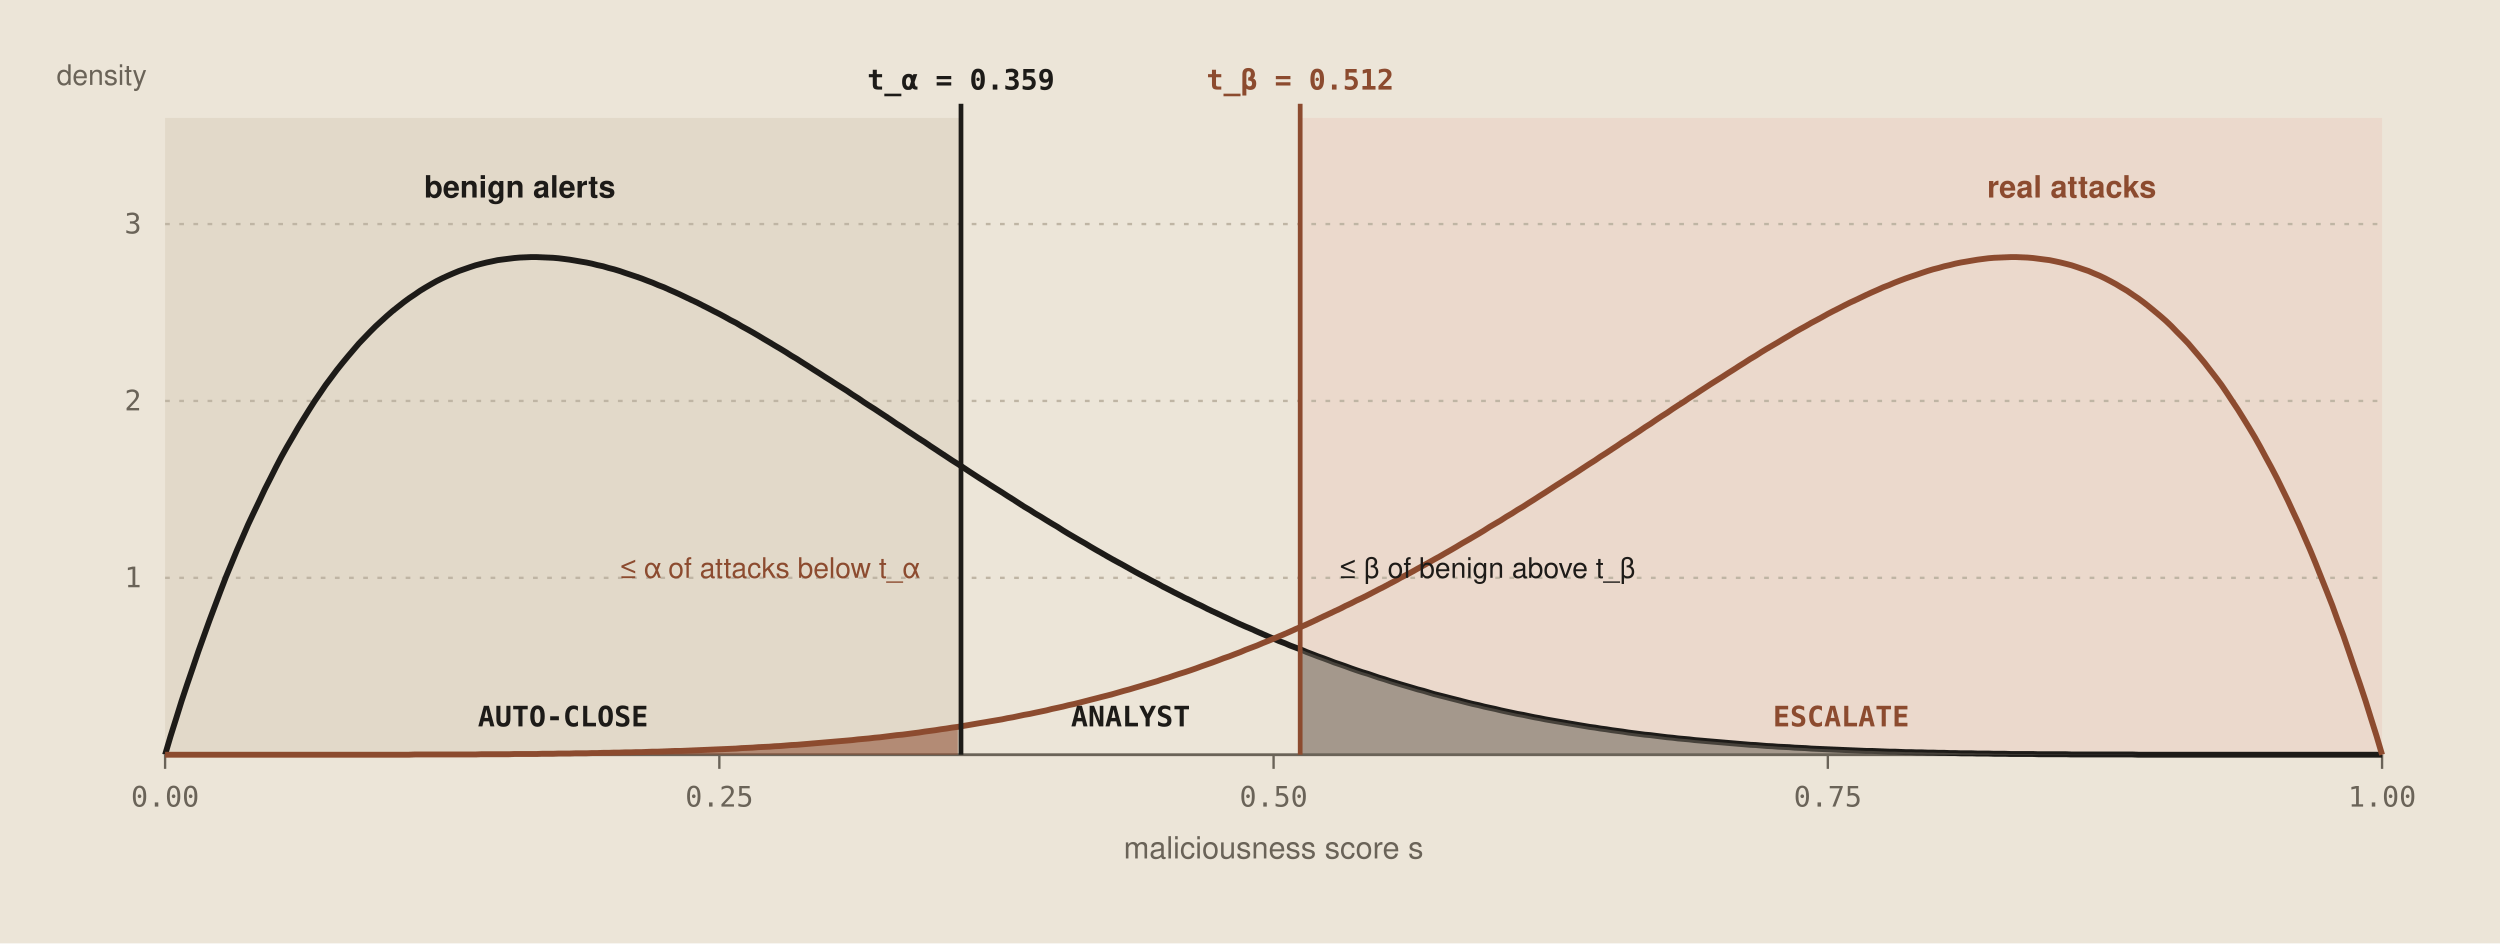
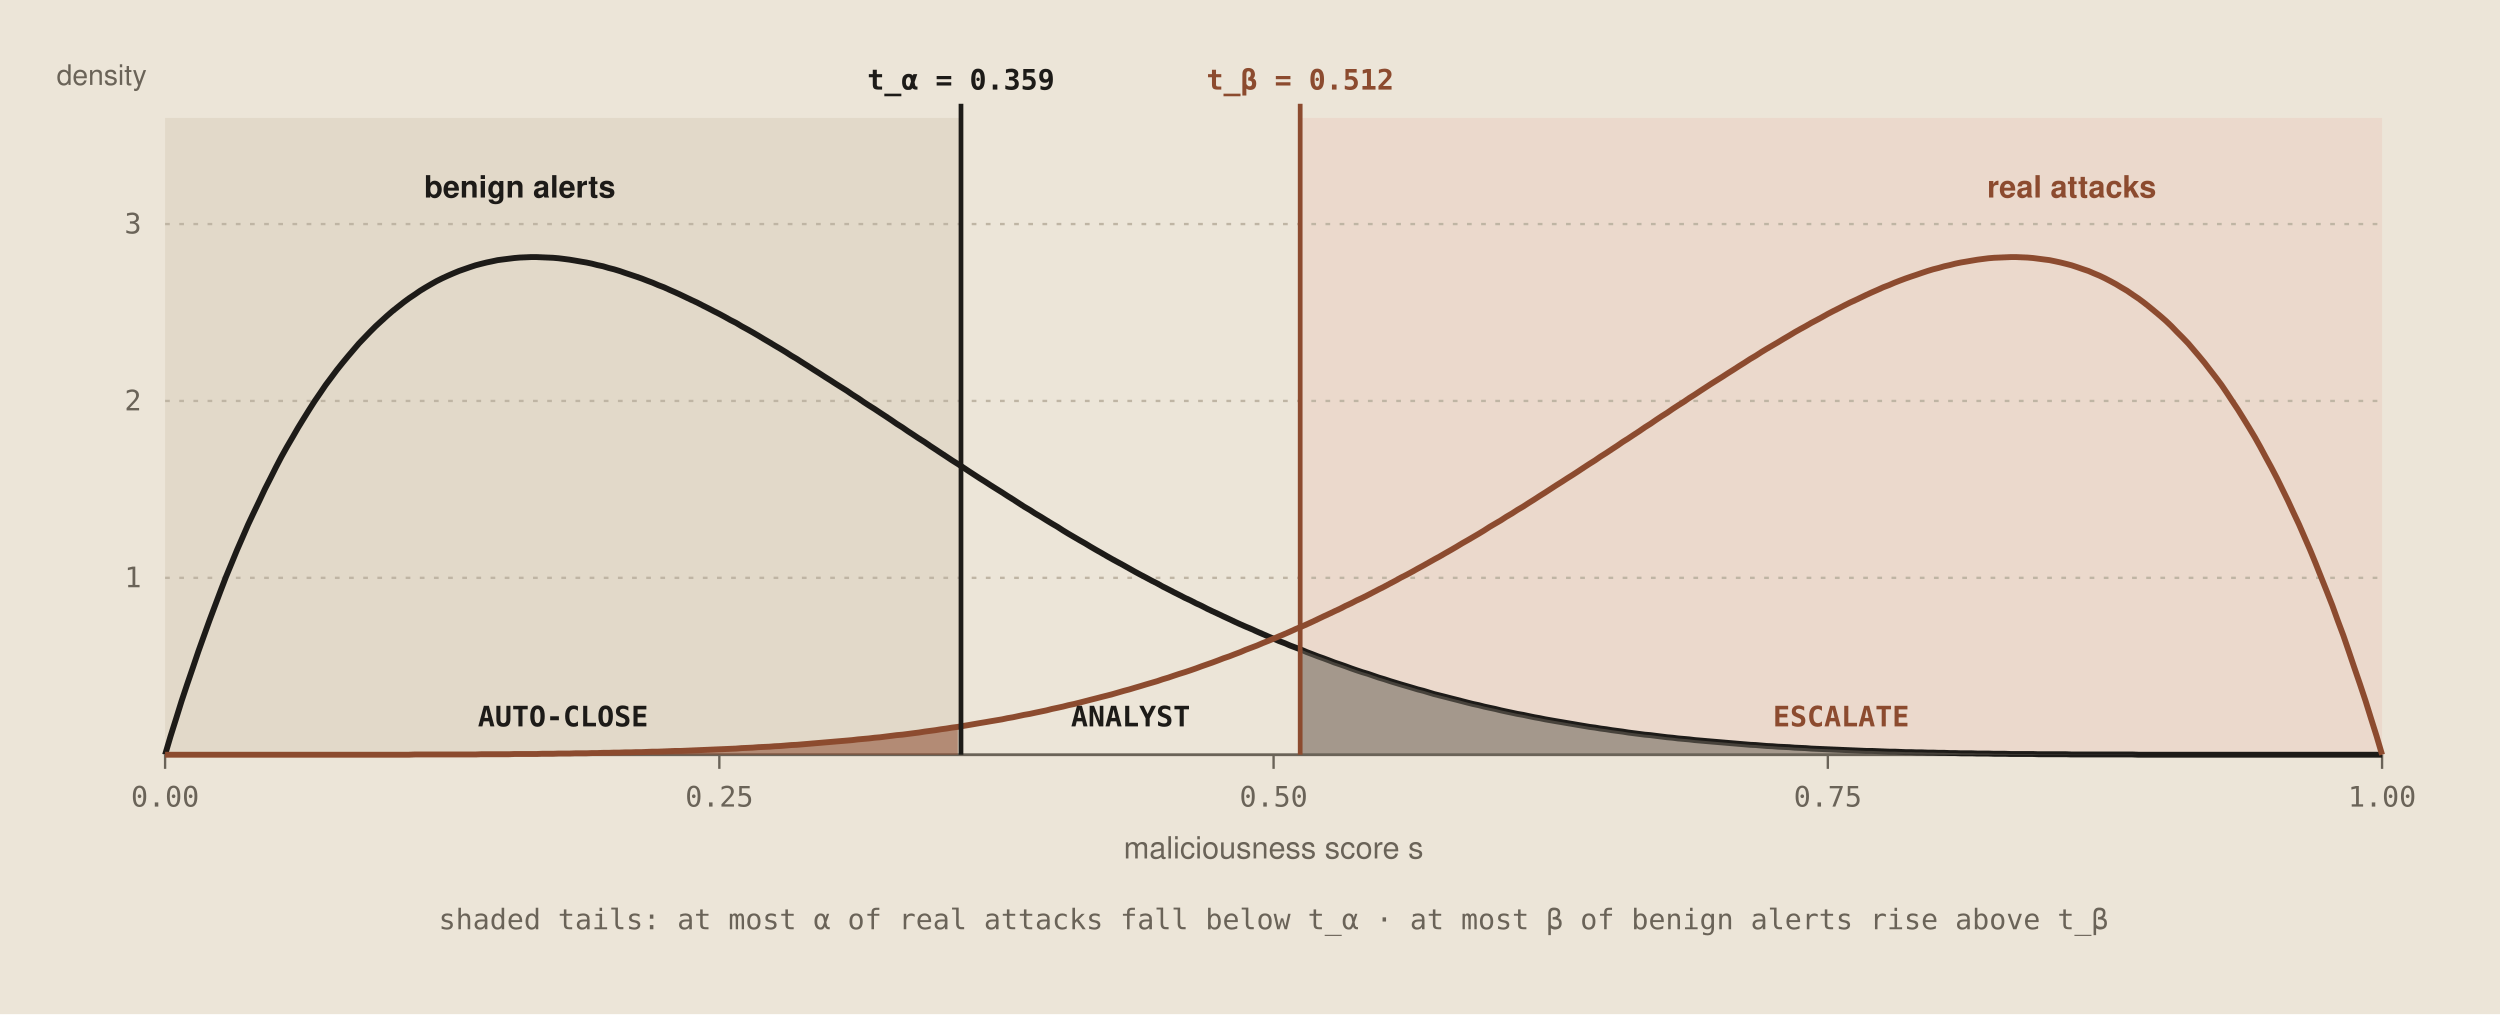
- <svg xmlns="http://www.w3.org/2000/svg" viewBox="0 0 1060 400" role="img" aria-label="Conformal gate: score densities of benign and malicious alerts with the two calibrated thresholds; at most alpha of real attacks fall in the auto-close zone and at most beta of benign alerts page on-call.">
+ <svg xmlns="http://www.w3.org/2000/svg" viewBox="0 0 1060 430" role="img" aria-label="Conformal gate: score densities of benign and malicious alerts with the two calibrated thresholds; at most alpha of real attacks fall in the auto-close zone and at most beta of benign alerts page on-call.">
  <defs>
    <marker id="conformal-ah-ink" viewBox="0 0 10 10" refX="9" refY="5" markerWidth="7" markerHeight="7" orient="auto-start-reverse">
      <path d="M0,0 L10,5 L0,10 z" style="fill:#1D1B18" />
    </marker>
    <marker id="conformal-ah-muted" viewBox="0 0 10 10" refX="9" refY="5" markerWidth="7" markerHeight="7" orient="auto-start-reverse">
      <path d="M0,0 L10,5 L0,10 z" style="fill:#6A6358" />
    </marker>
    <marker id="conformal-ah-accent" viewBox="0 0 10 10" refX="9" refY="5" markerWidth="7" markerHeight="7" orient="auto-start-reverse">
      <path d="M0,0 L10,5 L0,10 z" style="fill:#4A453E" />
    </marker>
    <marker id="conformal-ah-trust" viewBox="0 0 10 10" refX="9" refY="5" markerWidth="7" markerHeight="7" orient="auto-start-reverse">
      <path d="M0,0 L10,5 L0,10 z" style="fill:#1D1B18" />
    </marker>
    <marker id="conformal-ah-untrust" viewBox="0 0 10 10" refX="9" refY="5" markerWidth="7" markerHeight="7" orient="auto-start-reverse">
      <path d="M0,0 L10,5 L0,10 z" style="fill:#8C4B2F" />
    </marker>
  </defs>
-   <rect width="1060" height="400" style="fill:#ECE5D8" />
+   <rect width="1060" height="430" style="fill:#ECE5D8" />
  <rect x="70" y="50" width="337.46" height="270" style="fill:#E2D9C9" />
  <rect x="551.28" y="50" width="458.72" height="270" style="fill:#EBD9CC" />
  <line x1="70" y1="320" x2="70" y2="326" style="stroke:#6A6358;stroke-width:1" />
  <text x="70" y="342" text-anchor="middle" style="fill:#6A6358;font-family:Geist Mono, Consolas, Menlo, monospace;font-size:12px;font-weight:400">0.00</text>
  <line x1="305.0" y1="320" x2="305.0" y2="326" style="stroke:#6A6358;stroke-width:1" />
  <text x="305.0" y="342" text-anchor="middle" style="fill:#6A6358;font-family:Geist Mono, Consolas, Menlo, monospace;font-size:12px;font-weight:400">0.25</text>
  <line x1="540.0" y1="320" x2="540.0" y2="326" style="stroke:#6A6358;stroke-width:1" />
  <text x="540.0" y="342" text-anchor="middle" style="fill:#6A6358;font-family:Geist Mono, Consolas, Menlo, monospace;font-size:12px;font-weight:400">0.50</text>
  <line x1="775.0" y1="320" x2="775.0" y2="326" style="stroke:#6A6358;stroke-width:1" />
  <text x="775.0" y="342" text-anchor="middle" style="fill:#6A6358;font-family:Geist Mono, Consolas, Menlo, monospace;font-size:12px;font-weight:400">0.75</text>
  <line x1="1010.0" y1="320" x2="1010.0" y2="326" style="stroke:#6A6358;stroke-width:1" />
  <text x="1010.0" y="342" text-anchor="middle" style="fill:#6A6358;font-family:Geist Mono, Consolas, Menlo, monospace;font-size:12px;font-weight:400">1.00</text>
  <line x1="70" y1="245.0" x2="1010" y2="245.0" style="stroke:#BFB5A4;stroke-width:1;stroke-dasharray:2 4" />
  <text x="60" y="249.0" text-anchor="end" style="fill:#6A6358;font-family:Geist Mono, Consolas, Menlo, monospace;font-size:12px;font-weight:400">1</text>
  <line x1="70" y1="170.0" x2="1010" y2="170.0" style="stroke:#BFB5A4;stroke-width:1;stroke-dasharray:2 4" />
  <text x="60" y="174.0" text-anchor="end" style="fill:#6A6358;font-family:Geist Mono, Consolas, Menlo, monospace;font-size:12px;font-weight:400">2</text>
  <line x1="70" y1="95.0" x2="1010" y2="95.0" style="stroke:#BFB5A4;stroke-width:1;stroke-dasharray:2 4" />
  <text x="60" y="99.0" text-anchor="end" style="fill:#6A6358;font-family:Geist Mono, Consolas, Menlo, monospace;font-size:12px;font-weight:400">3</text>
  <line x1="70" y1="320" x2="1010" y2="320" style="stroke:#6A6358;stroke-width:1.2" />
  <text x="540.0" y="364" text-anchor="middle" style="fill:#6A6358;font-family:Geist, Segoe UI, Helvetica, Arial, sans-serif;font-size:13px;font-weight:400">maliciousness score s</text>
  <text x="24" y="36" text-anchor="start" style="fill:#6A6358;font-family:Geist, Segoe UI, Helvetica, Arial, sans-serif;font-size:12px;font-weight:400">density</text>
  <path d="M70.0,320.0 L72.3,312.2 L74.7,304.6 L77.0,297.2 L79.4,290.0 L81.8,283.0 L84.1,276.2 L86.5,269.5 L88.8,263.1 L91.2,256.7 L93.5,250.6 L95.8,244.6 L98.2,238.8 L100.5,233.2 L102.9,227.7 L105.2,222.4 L107.6,217.3 L110.0,212.3 L112.3,207.4 L114.7,202.7 L117.0,198.1 L119.3,193.7 L121.7,189.4 L124.1,185.3 L126.4,181.3 L128.8,177.4 L131.1,173.7 L133.4,170.1 L135.8,166.6 L138.1,163.2 L140.5,160.0 L142.8,156.9 L145.2,153.9 L147.6,151.0 L149.9,148.3 L152.2,145.6 L154.6,143.1 L156.9,140.7 L159.3,138.3 L161.7,136.1 L164.0,134.0 L166.3,132.0 L168.7,130.1 L171.1,128.2 L173.4,126.5 L175.8,124.9 L178.1,123.3 L180.4,121.9 L182.8,120.5 L185.1,119.2 L187.5,118.0 L189.9,116.9 L192.2,115.9 L194.6,114.9 L196.9,114.1 L199.2,113.3 L201.6,112.5 L203.9,111.9 L206.3,111.3 L208.7,110.8 L211.0,110.3 L213.3,110.0 L215.7,109.7 L218.1,109.4 L220.4,109.2 L222.8,109.1 L225.1,109.0 L227.5,109.0 L229.8,109.1 L232.1,109.2 L234.5,109.3 L236.8,109.5 L239.2,109.8 L241.5,110.1 L243.9,110.5 L246.2,110.9 L248.6,111.3 L251.0,111.8 L253.3,112.4 L255.7,112.9 L258.0,113.6 L260.4,114.2 L262.7,114.9 L265.0,115.7 L267.4,116.5 L269.8,117.3 L272.1,118.1 L274.4,119.0 L276.8,119.9 L279.1,120.9 L281.5,121.8 L283.9,122.9 L286.2,123.9 L288.6,125.0 L290.9,126.1 L293.2,127.2 L295.6,128.3 L297.9,129.5 L300.3,130.7 L302.6,131.9 L305.0,133.1 L307.4,134.4 L309.7,135.7 L312.1,136.9 L314.4,138.3 L316.8,139.6 L319.1,140.9 L321.5,142.3 L323.8,143.7 L326.2,145.1 L328.5,146.5 L330.9,147.9 L333.2,149.3 L335.5,150.8 L337.9,152.2 L340.2,153.7 L342.6,155.2 L344.9,156.7 L347.3,158.2 L349.6,159.7 L352.0,161.2 L354.3,162.7 L356.7,164.2 L359.1,165.7 L361.4,167.3 L363.8,168.8 L366.1,170.4 L368.4,171.9 L370.8,173.4 L373.2,175.0 L375.5,176.5 L377.9,178.1 L380.2,179.7 L382.6,181.2 L384.9,182.8 L387.2,184.3 L389.6,185.9 L392.0,187.4 L394.3,189.0 L396.6,190.5 L399.0,192.1 L401.3,193.6 L403.7,195.2 L406.1,196.7 L408.4,198.2 L410.8,199.8 L413.1,201.3 L415.4,202.8 L417.8,204.3 L420.1,205.8 L422.5,207.3 L424.9,208.8 L427.2,210.3 L429.6,211.8 L431.9,213.3 L434.2,214.8 L436.6,216.2 L438.9,217.7 L441.3,219.1 L443.7,220.6 L446.0,222.0 L448.4,223.4 L450.7,224.9 L453.0,226.3 L455.4,227.7 L457.8,229.1 L460.1,230.4 L462.4,231.8 L464.8,233.2 L467.1,234.5 L469.5,235.9 L471.8,237.2 L474.2,238.5 L476.6,239.8 L478.9,241.1 L481.2,242.4 L483.6,243.7 L485.9,244.9 L488.3,246.2 L490.7,247.4 L493.0,248.7 L495.4,249.9 L497.7,251.1 L500.1,252.3 L502.4,253.5 L504.8,254.6 L507.1,255.8 L509.5,256.9 L511.8,258.1 L514.1,259.2 L516.5,260.3 L518.8,261.4 L521.2,262.5 L523.5,263.6 L525.9,264.7 L528.2,265.7 L530.6,266.7 L533.0,267.8 L535.3,268.8 L537.6,269.8 L540.0,270.8 L542.3,271.8 L544.7,272.7 L547.0,273.7 L549.4,274.6 L551.8,275.5 L554.1,276.5 L556.5,277.4 L558.8,278.3 L561.1,279.1 L563.5,280.0 L565.8,280.9 L568.2,281.7 L570.5,282.5 L572.9,283.4 L575.2,284.2 L577.6,285.0 L580.0,285.7 L582.3,286.5 L584.6,287.3 L587.0,288.0 L589.4,288.8 L591.7,289.5 L594.0,290.2 L596.4,290.9 L598.8,291.6 L601.1,292.3 L603.5,292.9 L605.8,293.6 L608.1,294.3 L610.5,294.9 L612.9,295.5 L615.2,296.1 L617.6,296.7 L619.9,297.3 L622.2,297.9 L624.6,298.5 L627.0,299.0 L629.3,299.6 L631.6,300.1 L634.0,300.6 L636.4,301.2 L638.7,301.7 L641.1,302.2 L643.4,302.7 L645.8,303.1 L648.1,303.6 L650.5,304.1 L652.8,304.5 L655.2,305.0 L657.5,305.4 L659.8,305.8 L662.2,306.2 L664.5,306.6 L666.9,307.0 L669.2,307.4 L671.6,307.8 L673.9,308.2 L676.3,308.5 L678.6,308.9 L681.0,309.2 L683.4,309.6 L685.7,309.9 L688.0,310.2 L690.4,310.6 L692.8,310.9 L695.1,311.2 L697.4,311.5 L699.8,311.7 L702.1,312.0 L704.5,312.3 L706.9,312.6 L709.2,312.8 L711.5,313.1 L713.9,313.3 L716.2,313.5 L718.6,313.8 L721.0,314.0 L723.3,314.2 L725.6,314.4 L728.0,314.6 L730.4,314.8 L732.7,315.0 L735.1,315.2 L737.4,315.4 L739.8,315.6 L742.1,315.8 L744.5,315.9 L746.8,316.1 L749.1,316.3 L751.5,316.4 L753.9,316.6 L756.2,316.7 L758.6,316.8 L760.9,317.0 L763.2,317.1 L765.6,317.2 L768.0,317.4 L770.3,317.5 L772.7,317.6 L775.0,317.7 L777.3,317.8 L779.7,317.9 L782.0,318.0 L784.4,318.1 L786.8,318.2 L789.1,318.3 L791.4,318.4 L793.8,318.4 L796.1,318.5 L798.5,318.6 L800.9,318.7 L803.2,318.7 L805.5,318.8 L807.9,318.9 L810.2,318.9 L812.6,319.0 L814.9,319.0 L817.3,319.1 L819.6,319.1 L822.0,319.2 L824.4,319.2 L826.7,319.3 L829.0,319.3 L831.4,319.4 L833.8,319.4 L836.1,319.4 L838.5,319.5 L840.8,319.5 L843.1,319.5 L845.5,319.6 L847.9,319.6 L850.2,319.6 L852.6,319.7 L854.9,319.7 L857.2,319.7 L859.6,319.7 L862.0,319.7 L864.3,319.8 L866.6,319.8 L869.0,319.8 L871.4,319.8 L873.7,319.8 L876.1,319.8 L878.4,319.9 L880.8,319.9 L883.1,319.9 L885.5,319.9 L887.8,319.9 L890.2,319.9 L892.5,319.9 L894.8,319.9 L897.2,319.9 L899.5,319.9 L901.9,319.9 L904.2,319.9 L906.6,320.0 L908.9,320.0 L911.3,320.0 L913.6,320.0 L916.0,320.0 L918.4,320.0 L920.7,320.0 L923.0,320.0 L925.4,320.0 L927.8,320.0 L930.1,320.0 L932.4,320.0 L934.8,320.0 L937.1,320.0 L939.5,320.0 L941.9,320.0 L944.2,320.0 L946.5,320.0 L948.9,320.0 L951.2,320.0 L953.6,320.0 L956.0,320.0 L958.3,320.0 L960.6,320.0 L963.0,320.0 L965.4,320.0 L967.7,320.0 L970.1,320.0 L972.4,320.0 L974.8,320.0 L977.1,320.0 L979.5,320.0 L981.8,320.0 L984.1,320.0 L986.5,320.0 L988.9,320.0 L991.2,320.0 L993.6,320.0 L995.9,320.0 L998.2,320.0 L1000.6,320.0 L1003.0,320.0 L1005.3,320.0 L1007.7,320.0 L1010.0,320.0" style="fill:none;stroke:#1D1B18;stroke-width:2.5" />
  <path d="M551.8,320 L551.8,275.5 L554.1,276.5 L556.5,277.4 L558.8,278.3 L561.1,279.1 L563.5,280.0 L565.8,280.9 L568.2,281.7 L570.5,282.5 L572.9,283.4 L575.2,284.2 L577.6,285.0 L580.0,285.7 L582.3,286.5 L584.6,287.3 L587.0,288.0 L589.4,288.8 L591.7,289.5 L594.0,290.2 L596.4,290.9 L598.8,291.6 L601.1,292.3 L603.5,292.9 L605.8,293.6 L608.1,294.3 L610.5,294.9 L612.9,295.5 L615.2,296.1 L617.6,296.7 L619.9,297.3 L622.2,297.9 L624.6,298.5 L627.0,299.0 L629.3,299.6 L631.6,300.1 L634.0,300.6 L636.4,301.2 L638.7,301.7 L641.1,302.2 L643.4,302.7 L645.8,303.1 L648.1,303.6 L650.5,304.1 L652.8,304.5 L655.2,305.0 L657.5,305.4 L659.8,305.8 L662.2,306.2 L664.5,306.6 L666.9,307.0 L669.2,307.4 L671.6,307.8 L673.9,308.2 L676.3,308.5 L678.6,308.9 L681.0,309.2 L683.4,309.6 L685.7,309.9 L688.0,310.2 L690.4,310.6 L692.8,310.9 L695.1,311.2 L697.4,311.5 L699.8,311.7 L702.1,312.0 L704.5,312.3 L706.9,312.6 L709.2,312.8 L711.5,313.1 L713.9,313.3 L716.2,313.5 L718.6,313.8 L721.0,314.0 L723.3,314.2 L725.6,314.4 L728.0,314.6 L730.4,314.8 L732.7,315.0 L735.1,315.2 L737.4,315.4 L739.8,315.6 L742.1,315.8 L744.5,315.9 L746.8,316.1 L749.1,316.3 L751.5,316.4 L753.9,316.6 L756.2,316.7 L758.6,316.8 L760.9,317.0 L763.2,317.1 L765.6,317.2 L768.0,317.4 L770.3,317.5 L772.7,317.6 L775.0,317.7 L777.3,317.8 L779.7,317.9 L782.0,318.0 L784.4,318.1 L786.8,318.2 L789.1,318.3 L791.4,318.4 L793.8,318.4 L796.1,318.5 L798.5,318.6 L800.9,318.7 L803.2,318.7 L805.5,318.8 L807.9,318.9 L810.2,318.9 L812.6,319.0 L814.9,319.0 L817.3,319.1 L819.6,319.1 L822.0,319.2 L824.4,319.2 L826.7,319.3 L829.0,319.3 L831.4,319.4 L833.8,319.4 L836.1,319.4 L838.5,319.5 L840.8,319.5 L843.1,319.5 L845.5,319.6 L847.9,319.6 L850.2,319.6 L852.6,319.7 L854.9,319.7 L857.2,319.7 L859.6,319.7 L862.0,319.7 L864.3,319.8 L866.6,319.8 L869.0,319.8 L871.4,319.8 L873.7,319.8 L876.1,319.8 L878.4,319.9 L880.8,319.9 L883.1,319.9 L885.5,319.9 L887.8,319.9 L890.2,319.9 L892.5,319.9 L894.8,319.9 L897.2,319.9 L899.5,319.9 L901.9,319.9 L904.2,319.9 L906.6,320.0 L908.9,320.0 L911.3,320.0 L913.6,320.0 L916.0,320.0 L918.4,320.0 L920.7,320.0 L923.0,320.0 L925.4,320.0 L927.8,320.0 L930.1,320.0 L932.4,320.0 L934.8,320.0 L937.1,320.0 L939.5,320.0 L941.9,320.0 L944.2,320.0 L946.5,320.0 L948.9,320.0 L951.2,320.0 L953.6,320.0 L956.0,320.0 L958.3,320.0 L960.6,320.0 L963.0,320.0 L965.4,320.0 L967.7,320.0 L970.1,320.0 L972.4,320.0 L974.8,320.0 L977.1,320.0 L979.5,320.0 L981.8,320.0 L984.1,320.0 L986.5,320.0 L988.9,320.0 L991.2,320.0 L993.6,320.0 L995.9,320.0 L998.2,320.0 L1000.6,320.0 L1003.0,320.0 L1005.3,320.0 L1007.7,320.0 L1010.0,320.0 L1010.0,320 Z" style="fill:#6A6358;opacity:0.55" />
  <path d="M70.0,320.0 L72.3,320.0 L74.7,320.0 L77.0,320.0 L79.4,320.0 L81.8,320.0 L84.1,320.0 L86.5,320.0 L88.8,320.0 L91.2,320.0 L93.5,320.0 L95.8,320.0 L98.2,320.0 L100.5,320.0 L102.9,320.0 L105.2,320.0 L107.6,320.0 L110.0,320.0 L112.3,320.0 L114.7,320.0 L117.0,320.0 L119.3,320.0 L121.7,320.0 L124.1,320.0 L126.4,320.0 L128.8,320.0 L131.1,320.0 L133.4,320.0 L135.8,320.0 L138.1,320.0 L140.5,320.0 L142.8,320.0 L145.2,320.0 L147.6,320.0 L149.9,320.0 L152.2,320.0 L154.6,320.0 L156.9,320.0 L159.3,320.0 L161.7,320.0 L164.0,320.0 L166.3,320.0 L168.7,320.0 L171.1,320.0 L173.4,320.0 L175.8,319.9 L178.1,319.9 L180.4,319.9 L182.8,319.9 L185.1,319.9 L187.5,319.9 L189.9,319.9 L192.2,319.9 L194.6,319.9 L196.9,319.9 L199.2,319.9 L201.6,319.9 L203.9,319.8 L206.3,319.8 L208.7,319.8 L211.0,319.8 L213.3,319.8 L215.7,319.8 L218.1,319.7 L220.4,319.7 L222.8,319.7 L225.1,319.7 L227.5,319.7 L229.8,319.6 L232.1,319.6 L234.5,319.6 L236.8,319.5 L239.2,319.5 L241.5,319.5 L243.9,319.4 L246.2,319.4 L248.6,319.4 L251.0,319.3 L253.3,319.3 L255.7,319.2 L258.0,319.2 L260.4,319.1 L262.7,319.1 L265.0,319.0 L267.4,319.0 L269.8,318.9 L272.1,318.9 L274.4,318.8 L276.8,318.7 L279.1,318.7 L281.5,318.6 L283.9,318.5 L286.2,318.4 L288.6,318.4 L290.9,318.3 L293.2,318.2 L295.6,318.1 L297.9,318.0 L300.3,317.9 L302.6,317.8 L305.0,317.7 L307.4,317.6 L309.7,317.5 L312.1,317.4 L314.4,317.2 L316.8,317.1 L319.1,317.0 L321.5,316.8 L323.8,316.7 L326.2,316.6 L328.5,316.4 L330.9,316.3 L333.2,316.1 L335.5,315.9 L337.9,315.8 L340.2,315.6 L342.6,315.4 L344.9,315.2 L347.3,315.0 L349.6,314.8 L352.0,314.6 L354.3,314.4 L356.7,314.2 L359.1,314.0 L361.4,313.8 L363.8,313.5 L366.1,313.3 L368.4,313.1 L370.8,312.8 L373.2,312.6 L375.5,312.3 L377.9,312.0 L380.2,311.7 L382.6,311.5 L384.9,311.2 L387.2,310.9 L389.6,310.6 L392.0,310.2 L394.3,309.9 L396.6,309.6 L399.0,309.2 L401.3,308.9 L403.7,308.5 L406.1,308.2 L408.4,307.8 L410.8,307.4 L413.1,307.0 L415.4,306.6 L417.8,306.2 L420.1,305.8 L422.5,305.4 L424.9,305.0 L427.2,304.5 L429.6,304.1 L431.9,303.6 L434.2,303.1 L436.6,302.7 L438.9,302.2 L441.3,301.7 L443.7,301.2 L446.0,300.6 L448.4,300.1 L450.7,299.6 L453.0,299.0 L455.4,298.5 L457.8,297.9 L460.1,297.3 L462.4,296.7 L464.8,296.1 L467.1,295.5 L469.5,294.9 L471.8,294.3 L474.2,293.6 L476.6,292.9 L478.9,292.3 L481.2,291.6 L483.6,290.9 L485.9,290.2 L488.3,289.5 L490.7,288.8 L493.0,288.0 L495.4,287.3 L497.7,286.5 L500.1,285.7 L502.4,285.0 L504.8,284.2 L507.1,283.4 L509.5,282.5 L511.8,281.7 L514.1,280.9 L516.5,280.0 L518.8,279.1 L521.2,278.3 L523.5,277.4 L525.9,276.5 L528.2,275.5 L530.6,274.6 L533.0,273.7 L535.3,272.7 L537.6,271.8 L540.0,270.8 L542.3,269.8 L544.7,268.8 L547.0,267.8 L549.4,266.7 L551.8,265.7 L554.1,264.7 L556.5,263.6 L558.8,262.5 L561.1,261.4 L563.5,260.3 L565.8,259.2 L568.2,258.1 L570.5,256.9 L572.9,255.8 L575.2,254.6 L577.6,253.5 L580.0,252.3 L582.3,251.1 L584.6,249.9 L587.0,248.7 L589.4,247.4 L591.7,246.2 L594.0,244.9 L596.4,243.7 L598.8,242.4 L601.1,241.1 L603.5,239.8 L605.8,238.5 L608.1,237.2 L610.5,235.9 L612.9,234.5 L615.2,233.2 L617.6,231.8 L619.9,230.4 L622.2,229.1 L624.6,227.7 L627.0,226.3 L629.3,224.9 L631.6,223.4 L634.0,222.0 L636.4,220.6 L638.7,219.1 L641.1,217.7 L643.4,216.2 L645.8,214.8 L648.1,213.3 L650.5,211.8 L652.8,210.3 L655.2,208.8 L657.5,207.3 L659.8,205.8 L662.2,204.3 L664.5,202.8 L666.9,201.3 L669.2,199.8 L671.6,198.2 L673.9,196.7 L676.3,195.2 L678.6,193.6 L681.0,192.1 L683.4,190.5 L685.7,189.0 L688.0,187.4 L690.4,185.9 L692.8,184.3 L695.1,182.8 L697.4,181.2 L699.8,179.7 L702.1,178.1 L704.5,176.5 L706.9,175.0 L709.2,173.4 L711.5,171.9 L713.9,170.4 L716.2,168.8 L718.6,167.3 L721.0,165.7 L723.3,164.2 L725.6,162.7 L728.0,161.2 L730.4,159.7 L732.7,158.2 L735.1,156.7 L737.4,155.2 L739.8,153.7 L742.1,152.2 L744.5,150.8 L746.8,149.3 L749.1,147.9 L751.5,146.5 L753.9,145.1 L756.2,143.7 L758.6,142.3 L760.9,140.9 L763.2,139.6 L765.6,138.3 L768.0,136.9 L770.3,135.7 L772.7,134.4 L775.0,133.1 L777.3,131.9 L779.7,130.7 L782.0,129.5 L784.4,128.3 L786.8,127.2 L789.1,126.1 L791.4,125.0 L793.8,123.9 L796.1,122.9 L798.5,121.8 L800.9,120.9 L803.2,119.9 L805.5,119.0 L807.9,118.1 L810.2,117.3 L812.6,116.5 L814.9,115.7 L817.3,114.9 L819.6,114.2 L822.0,113.6 L824.4,112.9 L826.7,112.4 L829.0,111.8 L831.4,111.3 L833.8,110.9 L836.1,110.5 L838.5,110.1 L840.8,109.8 L843.1,109.5 L845.5,109.3 L847.9,109.2 L850.2,109.1 L852.6,109.0 L854.9,109.0 L857.2,109.1 L859.6,109.2 L862.0,109.4 L864.3,109.7 L866.6,110.0 L869.0,110.3 L871.4,110.8 L873.7,111.3 L876.1,111.9 L878.4,112.5 L880.8,113.3 L883.1,114.1 L885.5,114.9 L887.8,115.9 L890.2,116.9 L892.5,118.0 L894.8,119.2 L897.2,120.5 L899.5,121.9 L901.9,123.3 L904.2,124.9 L906.6,126.5 L908.9,128.2 L911.3,130.1 L913.6,132.0 L916.0,134.0 L918.4,136.1 L920.7,138.3 L923.0,140.7 L925.4,143.1 L927.8,145.6 L930.1,148.3 L932.4,151.0 L934.8,153.9 L937.1,156.9 L939.5,160.0 L941.9,163.2 L944.2,166.6 L946.5,170.1 L948.9,173.7 L951.2,177.4 L953.6,181.3 L956.0,185.3 L958.3,189.4 L960.6,193.7 L963.0,198.1 L965.4,202.7 L967.7,207.4 L970.1,212.3 L972.4,217.3 L974.8,222.4 L977.1,227.7 L979.5,233.2 L981.8,238.8 L984.1,244.6 L986.5,250.6 L988.9,256.7 L991.2,263.1 L993.6,269.5 L995.9,276.2 L998.2,283.0 L1000.6,290.0 L1003.0,297.2 L1005.3,304.6 L1007.7,312.2 L1010.0,320.0" style="fill:none;stroke:#8C4B2F;stroke-width:2.5" />
  <path d="M70.0,320 L70.0,320.0 L72.3,320.0 L74.7,320.0 L77.0,320.0 L79.4,320.0 L81.8,320.0 L84.1,320.0 L86.5,320.0 L88.8,320.0 L91.2,320.0 L93.5,320.0 L95.8,320.0 L98.2,320.0 L100.5,320.0 L102.9,320.0 L105.2,320.0 L107.6,320.0 L110.0,320.0 L112.3,320.0 L114.7,320.0 L117.0,320.0 L119.3,320.0 L121.7,320.0 L124.1,320.0 L126.4,320.0 L128.8,320.0 L131.1,320.0 L133.4,320.0 L135.8,320.0 L138.1,320.0 L140.5,320.0 L142.8,320.0 L145.2,320.0 L147.6,320.0 L149.9,320.0 L152.2,320.0 L154.6,320.0 L156.9,320.0 L159.3,320.0 L161.7,320.0 L164.0,320.0 L166.3,320.0 L168.7,320.0 L171.1,320.0 L173.4,320.0 L175.8,319.9 L178.1,319.9 L180.4,319.9 L182.8,319.9 L185.1,319.9 L187.5,319.9 L189.9,319.9 L192.2,319.9 L194.6,319.9 L196.9,319.9 L199.2,319.9 L201.6,319.9 L203.9,319.8 L206.3,319.8 L208.7,319.8 L211.0,319.8 L213.3,319.8 L215.7,319.8 L218.1,319.7 L220.4,319.7 L222.8,319.7 L225.1,319.7 L227.5,319.7 L229.8,319.6 L232.1,319.6 L234.5,319.6 L236.8,319.5 L239.2,319.5 L241.5,319.5 L243.9,319.4 L246.2,319.4 L248.6,319.4 L251.0,319.3 L253.3,319.3 L255.7,319.2 L258.0,319.2 L260.4,319.1 L262.7,319.1 L265.0,319.0 L267.4,319.0 L269.8,318.9 L272.1,318.9 L274.4,318.8 L276.8,318.7 L279.1,318.7 L281.5,318.6 L283.9,318.5 L286.2,318.4 L288.6,318.4 L290.9,318.3 L293.2,318.2 L295.6,318.1 L297.9,318.0 L300.3,317.9 L302.6,317.8 L305.0,317.7 L307.4,317.6 L309.7,317.5 L312.1,317.4 L314.4,317.2 L316.8,317.1 L319.1,317.0 L321.5,316.8 L323.8,316.7 L326.2,316.6 L328.5,316.4 L330.9,316.3 L333.2,316.1 L335.5,315.9 L337.9,315.8 L340.2,315.6 L342.6,315.4 L344.9,315.2 L347.3,315.0 L349.6,314.8 L352.0,314.6 L354.3,314.4 L356.7,314.2 L359.1,314.0 L361.4,313.8 L363.8,313.5 L366.1,313.3 L368.4,313.1 L370.8,312.8 L373.2,312.6 L375.5,312.3 L377.9,312.0 L380.2,311.7 L382.6,311.5 L384.9,311.2 L387.2,310.9 L389.6,310.6 L392.0,310.2 L394.3,309.9 L396.6,309.6 L399.0,309.2 L401.3,308.9 L403.7,308.5 L406.1,308.2 L406.1,320 Z" style="fill:#8C4B2F;opacity:0.55" />
  <line x1="407.46" y1="44" x2="407.46" y2="320" style="stroke:#1D1B18;stroke-width:2" />
  <text x="407.46" y="38" text-anchor="middle" style="fill:#1D1B18;font-family:Geist Mono, Consolas, Menlo, monospace;font-size:12px;font-weight:600">t_α = 0.359</text>
  <line x1="551.28" y1="44" x2="551.28" y2="320" style="stroke:#8C4B2F;stroke-width:2" />
  <text x="551.28" y="38" text-anchor="middle" style="fill:#8C4B2F;font-family:Geist Mono, Consolas, Menlo, monospace;font-size:12px;font-weight:600">t_β = 0.512</text>
  <text x="238.73" y="308" text-anchor="middle" style="fill:#1D1B18;font-family:Geist Mono, Consolas, Menlo, monospace;font-size:12px;font-weight:600">AUTO-CLOSE</text>
  <text x="479.37" y="308" text-anchor="middle" style="fill:#1D1B18;font-family:Geist Mono, Consolas, Menlo, monospace;font-size:12px;font-weight:600">ANALYST</text>
  <text x="780.64" y="308" text-anchor="middle" style="fill:#8C4B2F;font-family:Geist Mono, Consolas, Menlo, monospace;font-size:12px;font-weight:600">ESCALATE</text>
  <text x="220.4" y="83.75" text-anchor="middle" style="fill:#1D1B18;font-family:Geist, Segoe UI, Helvetica, Arial, sans-serif;font-size:13px;font-weight:600">benign alerts</text>
  <text x="878.4" y="83.75" text-anchor="middle" style="fill:#8C4B2F;font-family:Geist, Segoe UI, Helvetica, Arial, sans-serif;font-size:13px;font-weight:600">real attacks</text>
-   <text x="389.6" y="245.0" text-anchor="end" style="fill:#8C4B2F;font-family:Geist, Segoe UI, Helvetica, Arial, sans-serif;font-size:12px;font-weight:400">≤ α of attacks below t_α</text>
-   <text x="568.2" y="245.0" text-anchor="start" style="fill:#1D1B18;font-family:Geist, Segoe UI, Helvetica, Arial, sans-serif;font-size:12px;font-weight:400">≤ β of benign above t_β</text>
+   <text x="540.0" y="394" text-anchor="middle" style="fill:#6A6358;font-family:Geist Mono, Consolas, Menlo, monospace;font-size:12px;font-weight:400">shaded tails:  at most α of real attacks fall below t_α   ·   at most β of benign alerts rise above t_β</text>
</svg>
